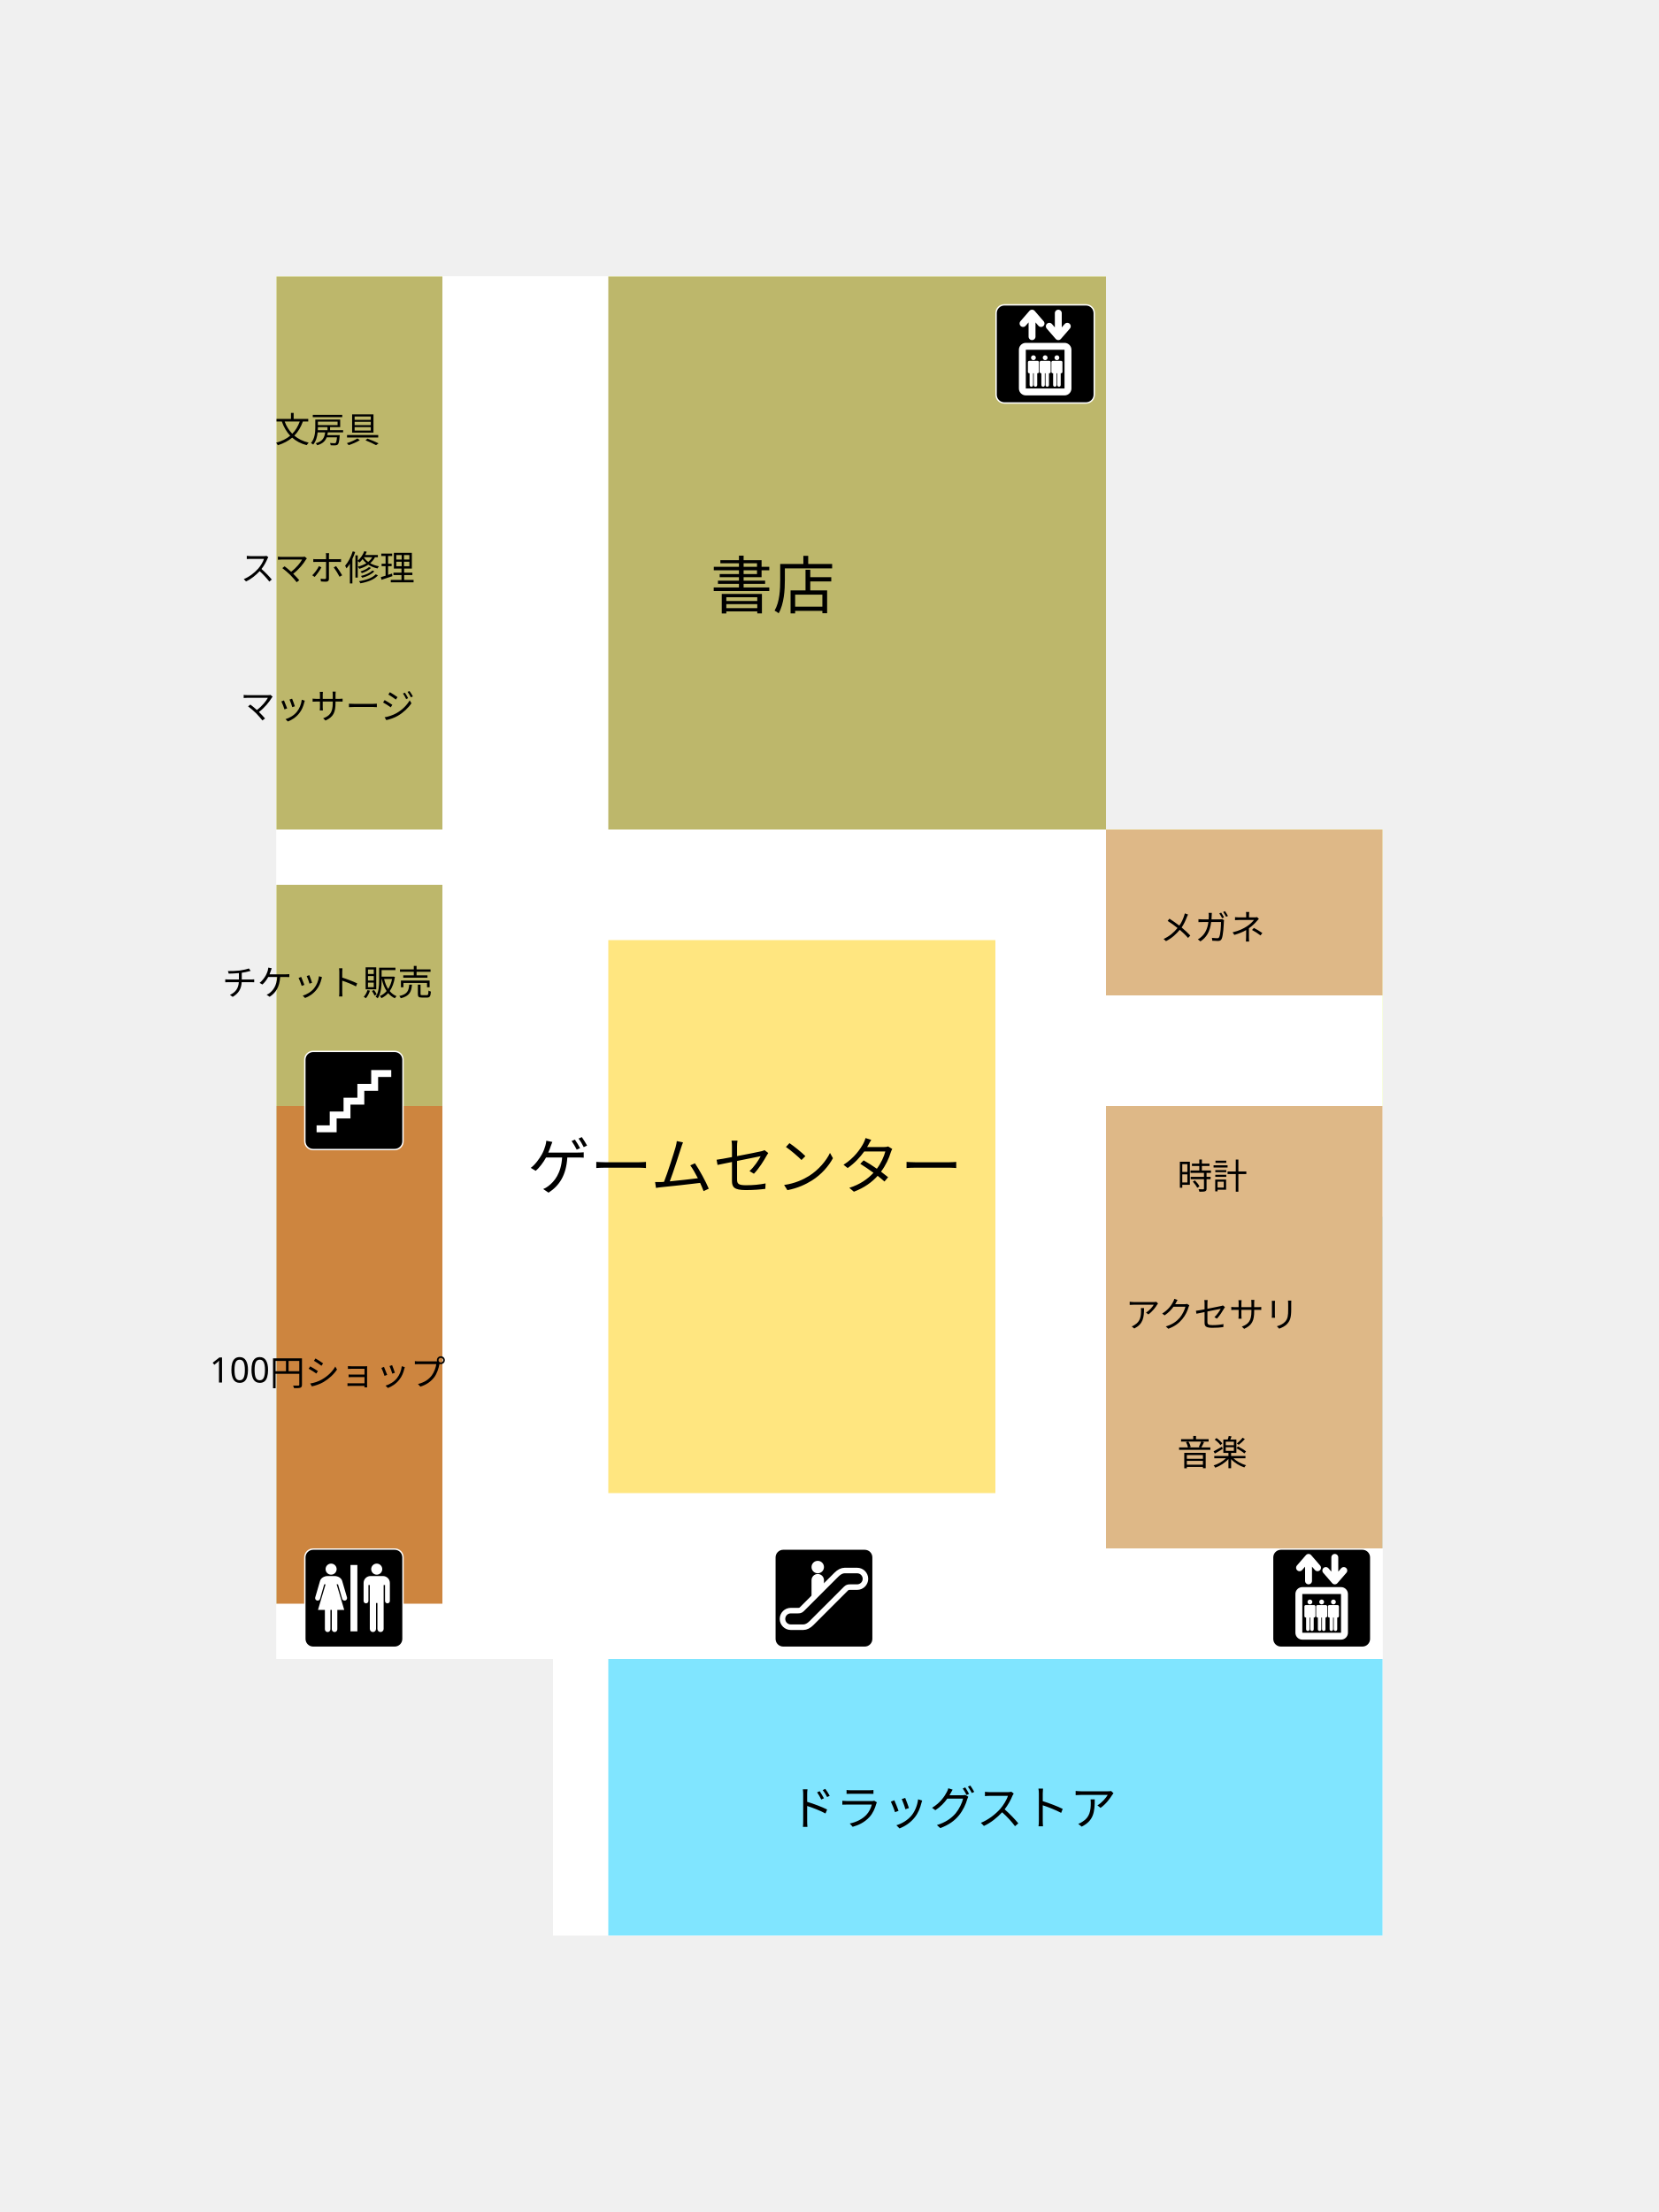
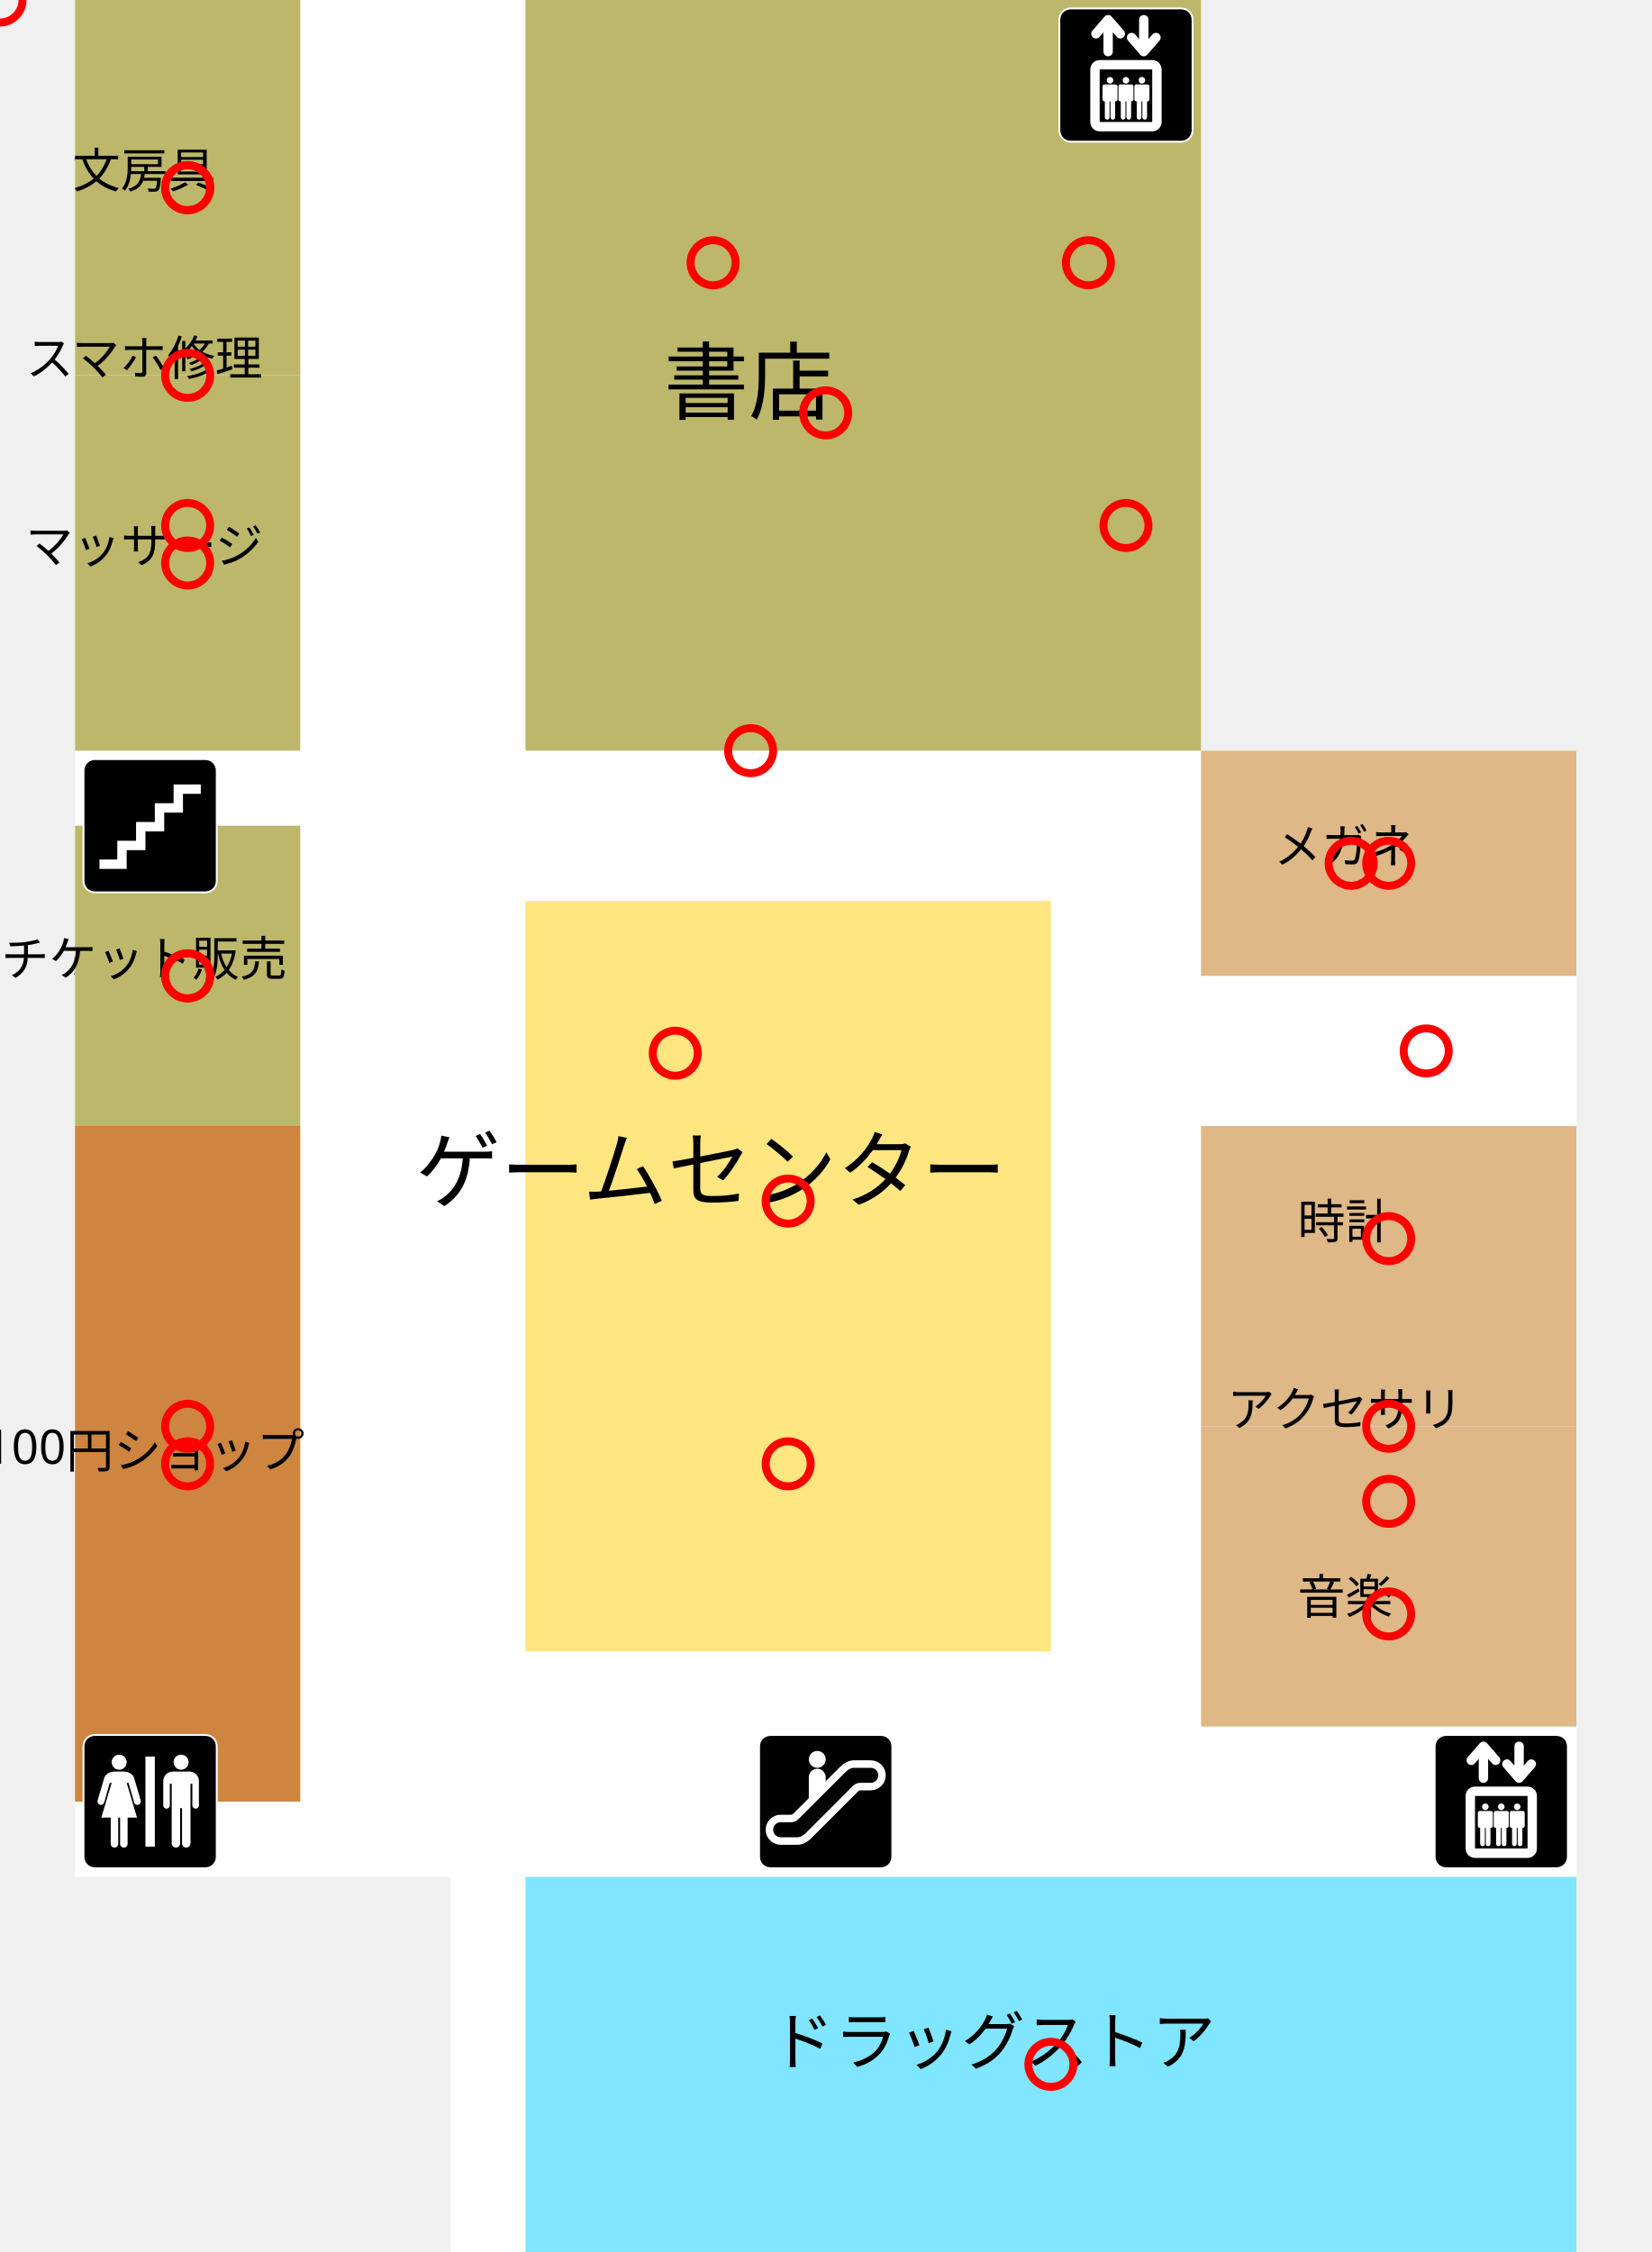
- <svg xmlns="http://www.w3.org/2000/svg" xmlns:xlink="http://www.w3.org/1999/xlink" width="300mm" height="400mm" viewBox="0 0 300 400" version="1.1" id="svg1">
+ <svg xmlns="http://www.w3.org/2000/svg" xmlns:xlink="http://www.w3.org/1999/xlink" width="220mm" height="300mm" viewBox="0 0 220 300" version="1.1" id="svg1">
  <defs id="defs1">
    <symbol id="AigaSymbols.svg:Escalator_Inv">
      <rect x="0.5" y="0.5" width="71" height="71" ry="6" style="stroke:#ffffff" id="rect47" />
      <path d="m 55,28 c -1,0 -2,0 -3,1 L 27,54 c -2,2 -4,3 -6,3 h -9 a 6,6 0 1 1 0,-12 h 5 c 1,0 2,0 3,-1 L 45,19 c 2,-2 4,-3 6,-3 h 9 a 6,6 0 1 1 0,12 z" style="fill:none;stroke:#ffffff;stroke-width:4" id="path48" />
      <path d="m 27,35 9,-9 v -3 a 4.5,4.5 0 0 0 -9,0 z" style="fill:#ffffff;stroke:none" id="path49" />
      <circle cx="31.5" cy="13.5" r="4.5" style="fill:#ffffff;stroke:none" id="circle49" />
    </symbol>
    <symbol id="AigaSymbols.svg:Stairs_Inv">
      <rect x="0.5" y="0.5" width="71" height="71" ry="6" style="stroke:#ffffff" id="rect62" />
      <path d="m 9,56.5 h 12 v -10 h 10 v -10 h 10 v -10 h 10 v -10 h 12" style="fill:none;stroke:#ffffff;stroke-width:5" id="path63" />
    </symbol>
    <symbol id="AigaSymbols.svg:Elevator_Inv">
      <rect x="0.5" y="0.5" width="71" height="71" ry="6" style="stroke:#ffffff" id="rect75" />
      <g style="fill:none;stroke:#ffffff;stroke-width:5;stroke-linecap:round;stroke-linejoin:round" id="g76">
        <path d="M 26.5,23.5 V 6.5 M 20,14 26.5,6.5 33,14" id="path75" />
        <path d="m 45.5,6.5 v 17 M 39,16 45.5,23.5 52,16" id="path76" />
      </g>
      <rect x="17" y="28" width="38" height="38" ry="5" style="fill:#ffffff;stroke:none" id="rect76" />
      <rect x="22" y="33" width="28" height="28" style="stroke:none" id="rect77" />
      <g id="person2" style="fill:#ffffff;stroke:none">
        <circle cx="27.5" cy="38.75" r="1.75" id="circle77" />
        <path d="m 24.5,41 a 1,1 0 0 0 -1,1 v 7 a 1,1 0 0 0 1,1 h 0.25 v 8.5 a 1.25,1.25 0 1 0 2.5,0 V 50 h 0.5 v 8.5 a 1.25,1.25 0 1 0 2.5,0 V 50 h 0.25 a 1,1 0 0 0 1,-1 v -7 a 1,1 0 0 0 -1,-1 z" id="path77" />
      </g>
      <use x="8.5" xlink:href="#person2" id="use77" />
      <use x="17" xlink:href="#person2" id="use78" />
    </symbol>
    <symbol id="AigaSymbols.svg:Toilets_Inv">
      <rect x="0.5" y="0.5" width="71" height="71" ry="6" style="stroke:#ffffff" id="rect83" />
      <g style="fill:#ffffff;stroke:none" id="g85">
        <rect x="33.5" y="12" width="5" height="48" id="rect84" />
        <circle cx="19.5" cy="15" r="4" id="circle84" />
        <path d="m 19,44.5 v 14 a 2,2 0 0 1 -4,0 v -14 H 10 L 15.5,26 h -1 l -3,10.5 A 1.821,1.821 0 0 1 8,35.5 l 3.5,-12 A 5.7,4.6 0 0 1 17,20 h 5 a 5.7,4.6 0 0 1 5.5,3.5 l 3.5,12 a 1.821,1.821 0 0 1 -3.5,1 L 24.5,26 h -1 L 29,44.5 h -5 v 14 a 2,2 0 0 1 -4,0 v -14 z" id="path84" />
        <circle cx="52.5" cy="15" r="4" id="circle85" />
        <path d="m 43,25 v 13 a 1.75,1.75 0 0 0 3.5,0 V 26.5 h 1 v 31.75 a 2.25,2.25 0 0 0 4.5,0 V 39.5 h 1 v 18.75 a 2.25,2.25 0 0 0 4.5,0 V 26.5 h 1 V 38 A 1.75,1.75 0 0 0 62,38 V 25 a 5,5 0 0 0 -5,-5 h -9 a 5,5 0 0 0 -5,5 z" id="path85" />
      </g>
    </symbol>
    <symbol id="AigaSymbols.svg:Information_Inv">
      <rect x="0.5" y="0.5" width="71" height="71" ry="6" style="stroke:#ffffff" id="rect127" />
      <circle cx="36" cy="36" r="24" style="fill:none;stroke:#ffffff;stroke-width:6" id="circle127" />
      <path d="m 27,32 c 0,-5 1,-11 9,-11 4,0 8,3 8,7 0,4 -2,6 -4,7 -2,1 -4,2 -4,5 0,3 0,6 0,6" style="fill:none;stroke:#ffffff;stroke-width:6" id="path127" />
      <rect x="33" y="48" width="6" height="6" style="fill:#ffffff;stroke:none" id="rect128" />
    </symbol>
  </defs>
  <g id="layer1" style="display:inline">
    <g id="g6">
-       <path style="fill:none;stroke-width:0.1" d="m 40,50 h 160 v 100 h 50 l 10,200 H 100 V 300 H 50 Z" id="path11" />
-       <path style="display:inline;fill:#ffffff;stroke-width:0.1" d="m 50,50 h 150 v 100 h 50 V 350 H 100 V 300 H 50 Z" id="path1" />
+       <path style="fill:none;stroke-width:0.1" d="m 0,0 h 160 v 100 h 50 l 10,200 H 60 V 250 H 10 Z" id="path11" />
+       <path style="display:inline;fill:#ffffff;stroke-width:0.1" d="m 10,0 h 150 v 100 h 50 V 300 H 60 V 250 H 10 Z" id="path1" />
    </g>
    <g id="g2">
-       <path style="fill:#e5ff80;stroke-width:0.1" d="M 50,50 H 80 L 80,100 H 50 Z" id="path2" />
-       <path style="fill:#e5ff80;stroke-width:0.1" d="M 50,100 H 80 L 80,150 H 50 Z" id="path3" />
-       <path style="fill:#e5ff80;stroke-width:0.1" d="m 50,160 h 30 v 40 H 50 Z" id="path4" />
-       <path style="fill:#e5ff80;stroke-width:0.1" d="m 110,50 h 90 v 100 h 50 v 50 H 110 Z" id="path5" />
-       <path style="fill:#87de87;stroke-width:0.1" d="M 50,200 H 80 L 80,290 H 50 Z" id="path6" />
-       <path style="fill:#80e5ff;stroke-width:0.1" d="m 110,300 v 50 h 140 v -50 z" id="path7" />
-       <path style="fill:#80e5ff;stroke-width:0.1" d="m 200,250 h 50 v 30 h -50 z" id="path8" />
-       <path style="fill:#80e5ff;stroke-width:0.1" d="m 180,220 v 50 h -70 v -50 z" id="path9" />
-       <path style="fill:#80e5ff;stroke-width:0.1" d="m 200,220 h 50 v 30 h -50 z" id="path10" />
+       <path style="fill:#e5ff80;stroke-width:0.1" d="M 10,0 H 40 V 50 H 10 Z" id="path2" />
+       <path style="fill:#e5ff80;stroke-width:0.1" d="m 10,50 h 30 v 50 H 10 Z" id="path3" />
+       <path style="fill:#e5ff80;stroke-width:0.1" d="m 10,110 h 30 v 40 H 10 Z" id="path4" />
+       <path style="fill:#e5ff80;stroke-width:0.1" d="m 70,0 h 90 v 100 h 50 v 50 H 70 Z" id="path5" />
+       <path style="fill:#87de87;stroke-width:0.1" d="m 10,150 h 30 v 90 H 10 Z" id="path6" />
+       <path style="fill:#80e5ff;stroke-width:0.1" d="m 70,250 v 50 h 140 v -50 z" id="path7" />
+       <path style="fill:#80e5ff;stroke-width:0.1" d="m 160,200 h 50 v 30 h -50 z" id="path8" />
+       <path style="fill:#80e5ff;stroke-width:0.1" d="m 140,170 v 50 H 70 v -50 z" id="path9" />
+       <path style="fill:#80e5ff;stroke-width:0.1" d="m 160,170 h 50 v 30 h -50 z" id="path10" />
    </g>
    <g id="g1" style="display:inline">
-       <use xlink:href="#AigaSymbols.svg:Escalator_Inv" style="fill:#000000;stroke:#000000" id="use1" transform="matrix(0.25,0,0,0.25,140,280)" />
-       <use xlink:href="#AigaSymbols.svg:Stairs_Inv" style="fill:#000000;stroke:#000000" id="use1-6" transform="matrix(0.25,0,0,0.25,55,190)" />
-       <use xlink:href="#AigaSymbols.svg:Toilets_Inv" style="fill:#000000;stroke:#000000" id="use1-5" transform="matrix(0.25,0,0,0.25,55,280)" />
-       <use xlink:href="#AigaSymbols.svg:Elevator_Inv" style="fill:#000000;stroke:#000000" id="use2" transform="matrix(0.25,0,0,0.25,180,55)" />
-       <use xlink:href="#AigaSymbols.svg:Information_Inv" style="fill:#000000;stroke:#000000" id="use1-29" transform="matrix(0.25,0,0,0.25,180,190)" />
-       <use xlink:href="#AigaSymbols.svg:Elevator_Inv" style="display:inline;fill:#000000;stroke:#000000" id="use27" transform="matrix(0.25,0,0,0.25,230,280)" />
-     </g>
-     <g id="g4" transform="translate(1.1444092e-6,5.132242)">
-       <text xml:space="preserve" style="font-size:11.289px;line-height:1.5;font-family:'Ubuntu Sans';-inkscape-font-specification:'Ubuntu Sans';text-align:center;writing-mode:lr-tb;direction:ltr;text-anchor:middle;fill:#000000;stroke:none;stroke-width:10" x="142.23" y="143.605" id="text1">
-         <tspan style="font-size:11.289px;text-align:center;text-anchor:middle;fill:#000000;stroke:none;stroke-width:10" x="142.23" y="143.605" id="tspan2">フードコート</tspan>
-       </text>
-       <text xml:space="preserve" style="font-size:8.467px;line-height:1.5;font-family:'Ubuntu Sans';-inkscape-font-specification:'Ubuntu Sans';text-align:center;writing-mode:lr-tb;direction:ltr;text-anchor:middle;display:inline;fill:#000000;stroke:none;stroke-width:1.058;stroke-linecap:round;stroke-linejoin:round" x="180" y="324.868" id="text14">
-         <tspan id="tspan14" style="font-size:8.467px;stroke-width:1.058" x="180" y="324.868">ドラッグストア</tspan>
-       </text>
-       <text xml:space="preserve" style="font-size:8.467px;line-height:1.5;font-family:'Ubuntu Sans';-inkscape-font-specification:'Ubuntu Sans';text-align:center;writing-mode:lr-tb;direction:ltr;text-anchor:middle;fill:#000000;stroke:none;stroke-width:1.058;stroke-linecap:round;stroke-linejoin:round" x="144.547" y="241.699" id="text15">
-         <tspan id="tspan15" style="stroke-width:1.058" x="144.547" y="241.699">食料品</tspan>
-       </text>
-       <text xml:space="preserve" style="font-size:8.467px;line-height:1.5;font-family:'Ubuntu Sans';-inkscape-font-specification:'Ubuntu Sans';text-align:center;writing-mode:lr-tb;direction:ltr;text-anchor:middle;fill:#000000;stroke:none;stroke-width:1.058;stroke-linecap:round;stroke-linejoin:round" x="225" y="244.868" id="text16">
-         <tspan id="tspan16" style="stroke-width:1.058" x="225" y="244.868">スイーツ</tspan>
-         <tspan style="stroke-width:1.058" x="225" y="258.386" id="tspan17">デザート</tspan>
-       </text>
-       <text xml:space="preserve" style="font-size:6.35px;line-height:1.5;font-family:'Ubuntu Sans';-inkscape-font-specification:'Ubuntu Sans';text-align:center;writing-mode:lr-tb;direction:ltr;text-anchor:middle;fill:#000000;stroke:none;stroke-width:1.058;stroke-linecap:round;stroke-linejoin:round" x="65.002" y="239.865" id="text18">
-         <tspan id="tspan18" style="font-size:6.35px;stroke-width:1.058" x="65.002" y="239.865">カフェ</tspan>
-       </text>
-       <text xml:space="preserve" style="font-size:6.35px;line-height:1.5;font-family:'Ubuntu Sans';-inkscape-font-specification:'Ubuntu Sans';text-align:center;writing-mode:lr-tb;direction:ltr;text-anchor:middle;fill:#000000;stroke:none;stroke-width:1.058;stroke-linecap:round;stroke-linejoin:round" x="65.271" y="71.143" id="text19">
-         <tspan id="tspan19" style="stroke-width:1.058;font-size:6.35px" x="65.271" y="71.143">婦人服</tspan>
-       </text>
-       <text xml:space="preserve" style="font-size:6.35px;line-height:1.5;font-family:'Ubuntu Sans';-inkscape-font-specification:'Ubuntu Sans';text-align:center;writing-mode:lr-tb;direction:ltr;text-anchor:middle;fill:#000000;stroke:none;stroke-width:1.058;stroke-linecap:round;stroke-linejoin:round" x="64.521" y="114.868" id="text20">
-         <tspan id="tspan20" style="stroke-width:1.058;font-size:6.35px" x="64.521" y="114.868">靴</tspan>
-       </text>
-       <text xml:space="preserve" style="font-size:6.35px;line-height:1.5;font-family:'Ubuntu Sans';-inkscape-font-specification:'Ubuntu Sans';text-align:center;writing-mode:lr-tb;direction:ltr;text-anchor:middle;fill:#000000;stroke:none;stroke-width:1.058;stroke-linecap:round;stroke-linejoin:round" x="65.271" y="174.868" id="text21">
-         <tspan id="tspan21" style="stroke-width:1.058;font-size:6.35px" x="65.271" y="174.868">紳士服</tspan>
-       </text>
-       <text xml:space="preserve" style="font-size:6.35px;line-height:1.5;font-family:'Ubuntu Sans';-inkscape-font-specification:'Ubuntu Sans';text-align:center;writing-mode:lr-tb;direction:ltr;text-anchor:middle;fill:#000000;stroke:none;stroke-width:1.058;stroke-linecap:round;stroke-linejoin:round" x="135.57" y="81.302" id="text22">
-         <tspan id="tspan22" style="stroke-width:1.058;font-size:6.35px" x="135.57" y="81.302">ラーメン</tspan>
-       </text>
-       <text xml:space="preserve" style="font-size:6.35px;line-height:1.5;font-family:'Ubuntu Sans';-inkscape-font-specification:'Ubuntu Sans';text-align:center;writing-mode:lr-tb;direction:ltr;text-anchor:middle;fill:#000000;stroke:none;stroke-width:1.058;stroke-linecap:round;stroke-linejoin:round" x="183.06" y="80.896" id="text23">
-         <tspan id="tspan23" style="stroke-width:1.058;font-size:6.35px" x="183.06" y="80.896">寿司</tspan>
-       </text>
-       <text xml:space="preserve" style="font-size:6.35px;line-height:1.5;font-family:'Ubuntu Sans';-inkscape-font-specification:'Ubuntu Sans';text-align:center;writing-mode:lr-tb;direction:ltr;text-anchor:middle;fill:#000000;stroke:none;stroke-width:1.058;stroke-linecap:round;stroke-linejoin:round" x="190" y="114.868" id="text24">
-         <tspan id="tspan24" style="stroke-width:1.058;font-size:6.35px" x="190" y="114.868">パスタ</tspan>
-       </text>
-       <text xml:space="preserve" style="font-size:6.35px;line-height:1.5;font-family:'Ubuntu Sans';-inkscape-font-specification:'Ubuntu Sans';text-align:center;writing-mode:lr-tb;direction:ltr;text-anchor:middle;fill:#000000;stroke:none;stroke-width:1.058;stroke-linecap:round;stroke-linejoin:round" x="230" y="184.868" id="text25">
-         <tspan id="tspan25" style="stroke-width:1.058;font-size:6.35px" x="230" y="184.868">クレープ</tspan>
-       </text>
-       <text xml:space="preserve" style="font-size:6.35px;line-height:1.5;font-family:'Ubuntu Sans';-inkscape-font-specification:'Ubuntu Sans';text-align:center;writing-mode:lr-tb;direction:ltr;text-anchor:middle;fill:#000000;stroke:none;stroke-width:1.058;stroke-linecap:round;stroke-linejoin:round" x="130" y="187.681" id="text26">
-         <tspan id="tspan26" style="stroke-width:1.058;font-size:6.35px" x="130" y="187.681">パン</tspan>
-       </text>
-       <text xml:space="preserve" style="font-size:6.35px;line-height:1.5;font-family:'Ubuntu Sans';-inkscape-font-specification:'Ubuntu Sans';text-align:center;writing-mode:lr-tb;direction:ltr;text-anchor:middle;fill:#000000;stroke:none;stroke-width:1.058;stroke-linecap:round;stroke-linejoin:round" x="220" y="158.119" id="text27">
-         <tspan id="tspan27" style="stroke-width:1.058;font-size:6.35px" x="220" y="158.119">ハンバーガー</tspan>
+       <use xlink:href="#AigaSymbols.svg:Escalator_Inv" style="fill:#000000;stroke:#000000" id="use1" transform="matrix(0.25,0,0,0.25,101,231)" />
+       <use xlink:href="#AigaSymbols.svg:Stairs_Inv" style="fill:#000000;stroke:#000000" id="use1-6" transform="matrix(0.25,0,0,0.25,11,101)" />
+       <use xlink:href="#AigaSymbols.svg:Toilets_Inv" style="fill:#000000;stroke:#000000" id="use1-5" transform="matrix(0.25,0,0,0.25,11,231)" />
+       <use xlink:href="#AigaSymbols.svg:Elevator_Inv" style="fill:#000000;stroke:#000000" id="use2" transform="matrix(0.25,0,0,0.25,141,1)" />
+       <use xlink:href="#AigaSymbols.svg:Information_Inv" style="fill:#000000;stroke:#000000" id="use1-29" transform="matrix(0.25,0,0,0.25,141,141)" />
+       <use xlink:href="#AigaSymbols.svg:Elevator_Inv" style="display:inline;fill:#000000;stroke:#000000" id="use27" transform="matrix(0.25,0,0,0.25,191,231)" />
+     </g>
+     <g id="g4">
+       <text xml:space="preserve" style="font-size:11.289px;line-height:1.5;font-family:'Ubuntu Sans';-inkscape-font-specification:'Ubuntu Sans';text-align:center;writing-mode:lr-tb;direction:ltr;text-anchor:middle;fill:#000000;stroke:none;stroke-width:10" x="100" y="100" id="text1">
+         <tspan style="font-size:11.289px;text-align:center;text-anchor:middle;fill:#000000;stroke:none;stroke-width:10" x="100" y="100" id="tspan2">フードコート</tspan>
+       </text>
+       <text xml:space="preserve" style="font-size:8.467px;line-height:1.5;font-family:'Ubuntu Sans';-inkscape-font-specification:'Ubuntu Sans';text-align:center;writing-mode:lr-tb;direction:ltr;text-anchor:middle;display:inline;fill:#000000;stroke:none;stroke-width:1.058;stroke-linecap:round;stroke-linejoin:round" x="140" y="275" id="text14">
+         <tspan id="tspan14" style="font-size:8.467px;stroke-width:1.058" x="140" y="275">ドラッグストア</tspan>
+       </text>
+       <text xml:space="preserve" style="font-size:8.467px;line-height:1.5;font-family:'Ubuntu Sans';-inkscape-font-specification:'Ubuntu Sans';text-align:center;writing-mode:lr-tb;direction:ltr;text-anchor:middle;fill:#000000;stroke:none;stroke-width:1.058;stroke-linecap:round;stroke-linejoin:round" x="105" y="195" id="text15">
+         <tspan id="tspan15" style="stroke-width:1.058" x="105" y="195">食料品</tspan>
+       </text>
+       <text xml:space="preserve" style="font-size:8.467px;line-height:1.5;font-family:'Ubuntu Sans';-inkscape-font-specification:'Ubuntu Sans';text-align:center;writing-mode:lr-tb;direction:ltr;text-anchor:middle;fill:#000000;stroke:none;stroke-width:1.058;stroke-linecap:round;stroke-linejoin:round" x="185" y="200" id="text16">
+         <tspan id="tspan16" style="stroke-width:1.058" x="185" y="200">スイーツ</tspan>
+         <tspan style="stroke-width:1.058" x="185" y="213.518" id="tspan17">デザート</tspan>
+       </text>
+       <text xml:space="preserve" style="font-size:6.35px;line-height:1.5;font-family:'Ubuntu Sans';-inkscape-font-specification:'Ubuntu Sans';text-align:center;writing-mode:lr-tb;direction:ltr;text-anchor:middle;fill:#000000;stroke:none;stroke-width:1.058;stroke-linecap:round;stroke-linejoin:round" x="25" y="190" id="text18">
+         <tspan id="tspan18" style="font-size:6.35px;stroke-width:1.058" x="25" y="190">カフェ</tspan>
+       </text>
+       <text xml:space="preserve" style="font-size:6.35px;line-height:1.5;font-family:'Ubuntu Sans';-inkscape-font-specification:'Ubuntu Sans';text-align:center;writing-mode:lr-tb;direction:ltr;text-anchor:middle;fill:#000000;stroke:none;stroke-width:1.058;stroke-linecap:round;stroke-linejoin:round" x="25" y="25" id="text19">
+         <tspan id="tspan19" style="font-size:6.35px;stroke-width:1.058" x="25" y="25">婦人服</tspan>
+       </text>
+       <text xml:space="preserve" style="font-size:6.35px;line-height:1.5;font-family:'Ubuntu Sans';-inkscape-font-specification:'Ubuntu Sans';text-align:center;writing-mode:lr-tb;direction:ltr;text-anchor:middle;fill:#000000;stroke:none;stroke-width:1.058;stroke-linecap:round;stroke-linejoin:round" x="25" y="70" id="text20">
+         <tspan id="tspan20" style="font-size:6.35px;stroke-width:1.058" x="25" y="70">靴</tspan>
+       </text>
+       <text xml:space="preserve" style="font-size:6.35px;line-height:1.5;font-family:'Ubuntu Sans';-inkscape-font-specification:'Ubuntu Sans';text-align:center;writing-mode:lr-tb;direction:ltr;text-anchor:middle;fill:#000000;stroke:none;stroke-width:1.058;stroke-linecap:round;stroke-linejoin:round" x="25" y="130" id="text21">
+         <tspan id="tspan21" style="font-size:6.35px;stroke-width:1.058" x="25" y="130">紳士服</tspan>
+       </text>
+       <text xml:space="preserve" style="font-size:6.35px;line-height:1.5;font-family:'Ubuntu Sans';-inkscape-font-specification:'Ubuntu Sans';text-align:center;writing-mode:lr-tb;direction:ltr;text-anchor:middle;fill:#000000;stroke:none;stroke-width:1.058;stroke-linecap:round;stroke-linejoin:round" x="95" y="35" id="text22">
+         <tspan id="tspan22" style="font-size:6.35px;stroke-width:1.058" x="95" y="35">ラーメン</tspan>
+       </text>
+       <text xml:space="preserve" style="font-size:6.35px;line-height:1.5;font-family:'Ubuntu Sans';-inkscape-font-specification:'Ubuntu Sans';text-align:center;writing-mode:lr-tb;direction:ltr;text-anchor:middle;fill:#000000;stroke:none;stroke-width:1.058;stroke-linecap:round;stroke-linejoin:round" x="145" y="35" id="text23">
+         <tspan id="tspan23" style="font-size:6.35px;stroke-width:1.058" x="145" y="35">寿司</tspan>
+       </text>
+       <text xml:space="preserve" style="font-size:6.35px;line-height:1.5;font-family:'Ubuntu Sans';-inkscape-font-specification:'Ubuntu Sans';text-align:center;writing-mode:lr-tb;direction:ltr;text-anchor:middle;fill:#000000;stroke:none;stroke-width:1.058;stroke-linecap:round;stroke-linejoin:round" x="150" y="70" id="text24">
+         <tspan id="tspan24" style="font-size:6.35px;stroke-width:1.058" x="150" y="70">パスタ</tspan>
+       </text>
+       <text xml:space="preserve" style="font-size:6.35px;line-height:1.5;font-family:'Ubuntu Sans';-inkscape-font-specification:'Ubuntu Sans';text-align:center;writing-mode:lr-tb;direction:ltr;text-anchor:middle;fill:#000000;stroke:none;stroke-width:1.058;stroke-linecap:round;stroke-linejoin:round" x="190" y="140" id="text25">
+         <tspan id="tspan25" style="font-size:6.35px;stroke-width:1.058" x="190" y="140">クレープ</tspan>
+       </text>
+       <text xml:space="preserve" style="font-size:6.35px;line-height:1.5;font-family:'Ubuntu Sans';-inkscape-font-specification:'Ubuntu Sans';text-align:center;writing-mode:lr-tb;direction:ltr;text-anchor:middle;fill:#000000;stroke:none;stroke-width:1.058;stroke-linecap:round;stroke-linejoin:round" x="90" y="140" id="text26">
+         <tspan id="tspan26" style="font-size:6.35px;stroke-width:1.058" x="90" y="140">パン</tspan>
+       </text>
+       <text xml:space="preserve" style="font-size:6.35px;line-height:1.5;font-family:'Ubuntu Sans';-inkscape-font-specification:'Ubuntu Sans';text-align:center;writing-mode:lr-tb;direction:ltr;text-anchor:middle;fill:#000000;stroke:none;stroke-width:1.058;stroke-linecap:round;stroke-linejoin:round" x="180" y="115" id="text27">
+         <tspan id="tspan27" style="font-size:6.35px;stroke-width:1.058" x="180" y="115">ハンバーガー</tspan>
      </text>
    </g>
  </g>
-   <g id="layer2" style="display:inline">
+   <g id="layer2" style="display:inline;opacity:1">
    <g id="g7" style="display:inline">
-       <path style="display:inline;fill:none;stroke-width:0.1" d="m 40,50 h 160 v 100 h 50 l 10,200 H 100 V 300 H 50 Z" id="path12" />
-       <path style="display:inline;fill:#ffffff;stroke-width:0.1" d="m 50,50 h 150 v 100 h 50 V 300 H 50 Z" id="path1-5" />
+       <path style="display:inline;fill:none;stroke-width:0.1" d="m 0,0 h 160 v 100 h 50 l 10,200 H 60 V 250 H 10 Z" id="path12" />
+       <path style="display:inline;fill:#ffffff;stroke-width:0.1" d="m 10,0 h 150 v 100 h 50 V 250 H 10 Z" id="path1-5" />
    </g>
    <g id="g2-6">
-       <path style="fill:#bdb76b;stroke-width:0.1" d="M 50,50 H 80 L 80,100 H 50 Z" id="path2-2" />
-       <path style="fill:#bdb76b;stroke-width:0.1" d="m 50,100 h 30 v 50 H 50 Z" id="path3-9" />
-       <path style="fill:#bdb76b;stroke-width:0.1" d="m 50,160 h 30 v 40 H 50 Z" id="path4-1" />
-       <path style="fill:#bdb76b;stroke-width:0.1" d="m 110,50 h 90 v 100 h -90 z" id="path5-2" />
-       <path style="fill:#cd853f;stroke-width:0.1" d="M 50,200 H 80 L 80,290 H 50 Z" id="path6-7" />
-       <path style="fill:#deb887;stroke-width:0.1" d="m 200,240 h 50 v 40 h -50 z" id="path8-0" />
-       <path style="fill:#ffe680;stroke-width:0.1" d="M 180,170 V 270 H 110 V 170 Z" id="path9-9" />
-       <path style="fill:#deb887;stroke-width:0.1" d="m 200,200 h 50 v 40 h -50 z" id="path10-3" />
-       <path style="fill:#deb887;stroke-width:0.1" d="m 200,150 h 50 v 30 h -50 z" id="path7-6" />
+       <path style="fill:#bdb76b;stroke-width:0.1" d="M 10,0 H 40 V 50 H 10 Z" id="path2-2" />
+       <path style="fill:#bdb76b;stroke-width:0.1" d="m 10,50 h 30 v 50 H 10 Z" id="path3-9" />
+       <path style="fill:#bdb76b;stroke-width:0.1" d="m 10,110 h 30 v 40 H 10 Z" id="path4-1" />
+       <path style="fill:#bdb76b;stroke-width:0.1" d="m 70,0 h 90 V 100 H 70 Z" id="path5-2" />
+       <path style="fill:#cd853f;stroke-width:0.1" d="m 10,150 h 30 v 90 H 10 Z" id="path6-7" />
+       <path style="fill:#deb887;stroke-width:0.1" d="m 160,190 h 50 v 40 h -50 z" id="path8-0" />
+       <path style="fill:#ffe680;stroke-width:0.1" d="M 140,120 V 220 H 70 V 120 Z" id="path9-9" />
+       <path style="fill:#deb887;stroke-width:0.1" d="m 160,150 h 50 v 40 h -50 z" id="path10-3" />
+       <path style="fill:#deb887;stroke-width:0.1" d="m 160,100 h 50 v 30 h -50 z" id="path7-6" />
    </g>
    <g id="g3" style="display:inline">
-       <use xlink:href="#AigaSymbols.svg:Escalator_Inv" style="fill:#000000;stroke:#000000" id="use1-0" transform="matrix(0.25,0,0,0.25,140,280)" />
-       <use xlink:href="#AigaSymbols.svg:Stairs_Inv" style="fill:#000000;stroke:#000000" id="use1-6-6" transform="matrix(0.25,0,0,0.25,55,190)" />
-       <use xlink:href="#AigaSymbols.svg:Toilets_Inv" style="fill:#000000;stroke:#000000" id="use1-5-6" transform="matrix(0.25,0,0,0.25,55,280)" />
-       <use xlink:href="#AigaSymbols.svg:Elevator_Inv" style="fill:#000000;stroke:#000000" id="use1-2" transform="matrix(0.25,0,0,0.25,230,280)" />
-       <use xlink:href="#AigaSymbols.svg:Elevator_Inv" style="fill:#000000;stroke:#000000" id="use5" transform="matrix(0.25,0,0,0.25,180,55)" />
+       <use xlink:href="#AigaSymbols.svg:Escalator_Inv" style="fill:#000000;stroke:#000000" id="use1-0" transform="matrix(0.25,0,0,0.25,101,231)" />
+       <use xlink:href="#AigaSymbols.svg:Stairs_Inv" style="fill:#000000;stroke:#000000" id="use1-6-6" transform="matrix(0.25,0,0,0.25,11,101)" />
+       <use xlink:href="#AigaSymbols.svg:Toilets_Inv" style="fill:#000000;stroke:#000000" id="use1-5-6" transform="matrix(0.25,0,0,0.25,11,231)" />
+       <use xlink:href="#AigaSymbols.svg:Elevator_Inv" style="fill:#000000;stroke:#000000" id="use1-2" transform="matrix(0.25,0,0,0.25,191,231)" />
+       <use xlink:href="#AigaSymbols.svg:Elevator_Inv" style="fill:#000000;stroke:#000000" id="use5" transform="matrix(0.25,0,0,0.25,141,1)" />
    </g>
    <g id="g5" style="display:inline">
-       <text xml:space="preserve" style="font-size:6.35px;line-height:1.5;font-family:'Ubuntu Sans';-inkscape-font-specification:'Ubuntu Sans';text-align:center;writing-mode:lr-tb;direction:ltr;text-anchor:middle;display:inline;fill:#bdb76b;stroke:#ff0000;stroke-width:1.058;stroke-linecap:round;stroke-linejoin:round" x="65" y="250" id="text3">
-         <tspan id="tspan3" style="font-size:6.35px;fill:#000000;stroke:none;stroke-width:1.058" x="65" y="250">100円ショップ</tspan>
-       </text>
-       <text xml:space="preserve" style="font-size:6.35px;line-height:1.5;font-family:'Ubuntu Sans';-inkscape-font-specification:'Ubuntu Sans';text-align:center;writing-mode:lr-tb;direction:ltr;text-anchor:middle;display:inline;fill:#000000;stroke:none;stroke-width:1.058;stroke-linecap:round;stroke-linejoin:round" x="63.521" y="80" id="text6">
-         <tspan id="tspan6" style="stroke-width:1.058" x="65" y="80">文房具</tspan>
-       </text>
-       <text xml:space="preserve" style="font-size:6.35px;line-height:1.5;font-family:'Ubuntu Sans';-inkscape-font-specification:'Ubuntu Sans';text-align:center;writing-mode:lr-tb;direction:ltr;text-anchor:middle;display:inline;fill:#000000;stroke:none;stroke-width:1.058;stroke-linecap:round;stroke-linejoin:round" x="65" y="130" id="text7">
-         <tspan id="tspan7" style="stroke-width:1.058" x="65" y="130">マッサージ</tspan>
-       </text>
-       <text xml:space="preserve" style="font-size:6.35px;line-height:1.5;font-family:'Ubuntu Sans';-inkscape-font-specification:'Ubuntu Sans';text-align:center;writing-mode:lr-tb;direction:ltr;text-anchor:middle;display:inline;fill:#000000;stroke:none;stroke-width:1.058;stroke-linecap:round;stroke-linejoin:round" x="65" y="180" id="text8">
-         <tspan id="tspan8" style="stroke-width:1.058" x="65" y="180">チケット販売</tspan>
-       </text>
-       <text xml:space="preserve" style="font-size:11.289px;line-height:1.5;font-family:'Ubuntu Sans';-inkscape-font-specification:'Ubuntu Sans';text-align:center;writing-mode:lr-tb;direction:ltr;text-anchor:middle;display:inline;fill:#000000;stroke:none;stroke-width:10" x="150" y="110" id="text4">
-         <tspan id="tspan4" style="stroke-width:10" x="150" y="110">書店</tspan>
-       </text>
-       <text xml:space="preserve" style="font-size:11.289px;line-height:1.5;font-family:'Ubuntu Sans';-inkscape-font-specification:'Ubuntu Sans';text-align:center;writing-mode:lr-tb;direction:ltr;text-anchor:middle;display:inline;fill:#ffaaaa;stroke:none;stroke-width:10" x="145" y="215" id="text5">
-         <tspan id="tspan5" style="fill:#000000;stroke-width:10" x="145" y="215">ゲームセンター</tspan>
-       </text>
-       <text xml:space="preserve" style="font-size:6.35px;line-height:1.5;font-family:'Ubuntu Sans';-inkscape-font-specification:'Ubuntu Sans';text-align:center;writing-mode:lr-tb;direction:ltr;text-anchor:middle;display:inline;fill:#000000;stroke:none;stroke-width:1.058;stroke-linecap:round;stroke-linejoin:round" x="65" y="105" id="text9">
-         <tspan id="tspan9" style="stroke-width:1.058" x="65" y="105">スマホ修理</tspan>
-       </text>
-       <text xml:space="preserve" style="font-size:6.35px;line-height:1.5;font-family:'Ubuntu Sans';-inkscape-font-specification:'Ubuntu Sans';text-align:center;writing-mode:lr-tb;direction:ltr;text-anchor:middle;display:inline;fill:#000000;stroke:none;stroke-width:1.058;stroke-linecap:round;stroke-linejoin:round" x="225" y="170" id="text10">
-         <tspan id="tspan10" style="stroke-width:1.058" x="225" y="170">メガネ</tspan>
-       </text>
-       <text xml:space="preserve" style="font-size:6.35px;line-height:1.5;font-family:'Ubuntu Sans';-inkscape-font-specification:'Ubuntu Sans';text-align:center;writing-mode:lr-tb;direction:ltr;text-anchor:middle;display:inline;fill:#000000;stroke:none;stroke-width:1.058;stroke-linecap:round;stroke-linejoin:round" x="225" y="215" id="text11">
-         <tspan id="tspan11" style="stroke-width:1.058" x="225" y="215">時計</tspan>
-       </text>
-       <text xml:space="preserve" style="font-size:6.35px;line-height:1.5;font-family:'Ubuntu Sans';-inkscape-font-specification:'Ubuntu Sans';text-align:center;writing-mode:lr-tb;direction:ltr;text-anchor:middle;display:inline;fill:#000000;stroke:none;stroke-width:1.058;stroke-linecap:round;stroke-linejoin:round" x="225" y="240" id="text12">
-         <tspan id="tspan12" style="stroke-width:1.058" x="225" y="240">アクセサリ</tspan>
-       </text>
-       <text xml:space="preserve" style="font-size:6.35px;line-height:1.5;font-family:'Ubuntu Sans';-inkscape-font-specification:'Ubuntu Sans';text-align:center;writing-mode:lr-tb;direction:ltr;text-anchor:middle;display:inline;fill:#000000;stroke:none;stroke-width:1.058;stroke-linecap:round;stroke-linejoin:round" x="225" y="265" id="text13">
-         <tspan id="tspan13" style="stroke-width:1.058" x="225" y="265">音楽</tspan>
-       </text>
+       <text xml:space="preserve" style="font-size:6.35px;line-height:1.5;font-family:'Ubuntu Sans';-inkscape-font-specification:'Ubuntu Sans';text-align:center;writing-mode:lr-tb;direction:ltr;text-anchor:middle;display:inline;fill:#bdb76b;stroke:#ff0000;stroke-width:1.058;stroke-linecap:round;stroke-linejoin:round" x="25" y="195" id="text3">
+         <tspan id="tspan3" style="font-size:6.35px;fill:#000000;stroke:none;stroke-width:1.058" x="25" y="195">100円ショップ</tspan>
+       </text>
+       <text xml:space="preserve" style="font-size:6.35px;line-height:1.5;font-family:'Ubuntu Sans';-inkscape-font-specification:'Ubuntu Sans';text-align:center;writing-mode:lr-tb;direction:ltr;text-anchor:middle;display:inline;fill:#000000;stroke:none;stroke-width:1.058;stroke-linecap:round;stroke-linejoin:round" x="25" y="25" id="text6">
+         <tspan id="tspan6" style="stroke-width:1.058" x="25" y="25">文房具</tspan>
+       </text>
+       <text xml:space="preserve" style="font-size:6.35px;line-height:1.5;font-family:'Ubuntu Sans';-inkscape-font-specification:'Ubuntu Sans';text-align:center;writing-mode:lr-tb;direction:ltr;text-anchor:middle;display:inline;fill:#000000;stroke:none;stroke-width:1.058;stroke-linecap:round;stroke-linejoin:round" x="25" y="75" id="text7">
+         <tspan id="tspan7" style="stroke-width:1.058" x="25" y="75">マッサージ</tspan>
+       </text>
+       <text xml:space="preserve" style="font-size:6.35px;line-height:1.5;font-family:'Ubuntu Sans';-inkscape-font-specification:'Ubuntu Sans';text-align:center;writing-mode:lr-tb;direction:ltr;text-anchor:middle;display:inline;fill:#000000;stroke:none;stroke-width:1.058;stroke-linecap:round;stroke-linejoin:round" x="25" y="130" id="text8">
+         <tspan id="tspan8" style="stroke-width:1.058" x="25" y="130">チケット販売</tspan>
+       </text>
+       <text xml:space="preserve" style="font-size:11.289px;line-height:1.5;font-family:'Ubuntu Sans';-inkscape-font-specification:'Ubuntu Sans';text-align:center;writing-mode:lr-tb;direction:ltr;text-anchor:middle;display:inline;fill:#000000;stroke:none;stroke-width:10" x="110" y="55" id="text4">
+         <tspan id="tspan4" style="stroke-width:10" x="110" y="55">書店</tspan>
+       </text>
+       <text xml:space="preserve" style="font-size:11.289px;line-height:1.5;font-family:'Ubuntu Sans';-inkscape-font-specification:'Ubuntu Sans';text-align:center;writing-mode:lr-tb;direction:ltr;text-anchor:middle;display:inline;fill:#ffaaaa;stroke:none;stroke-width:10" x="105" y="160" id="text5">
+         <tspan id="tspan5" style="fill:#000000;stroke-width:10" x="105" y="160">ゲームセンター</tspan>
+       </text>
+       <text xml:space="preserve" style="font-size:6.35px;line-height:1.5;font-family:'Ubuntu Sans';-inkscape-font-specification:'Ubuntu Sans';text-align:center;writing-mode:lr-tb;direction:ltr;text-anchor:middle;display:inline;fill:#000000;stroke:none;stroke-width:1.058;stroke-linecap:round;stroke-linejoin:round" x="25" y="50" id="text9">
+         <tspan id="tspan9" style="stroke-width:1.058" x="25" y="50">スマホ修理</tspan>
+       </text>
+       <text xml:space="preserve" style="font-size:6.35px;line-height:1.5;font-family:'Ubuntu Sans';-inkscape-font-specification:'Ubuntu Sans';text-align:center;writing-mode:lr-tb;direction:ltr;text-anchor:middle;display:inline;fill:#000000;stroke:none;stroke-width:1.058;stroke-linecap:round;stroke-linejoin:round" x="185" y="115" id="text10">
+         <tspan id="tspan10" style="stroke-width:1.058" x="185" y="115">メガネ</tspan>
+       </text>
+       <text xml:space="preserve" style="font-size:6.35px;line-height:1.5;font-family:'Ubuntu Sans';-inkscape-font-specification:'Ubuntu Sans';text-align:center;writing-mode:lr-tb;direction:ltr;text-anchor:middle;display:inline;fill:#000000;stroke:none;stroke-width:1.058;stroke-linecap:round;stroke-linejoin:round" x="185" y="165" id="text11">
+         <tspan id="tspan11" style="stroke-width:1.058" x="185" y="165">時計</tspan>
+       </text>
+       <text xml:space="preserve" style="font-size:6.35px;line-height:1.5;font-family:'Ubuntu Sans';-inkscape-font-specification:'Ubuntu Sans';text-align:center;writing-mode:lr-tb;direction:ltr;text-anchor:middle;display:inline;fill:#000000;stroke:none;stroke-width:1.058;stroke-linecap:round;stroke-linejoin:round" x="185" y="190" id="text12">
+         <tspan id="tspan12" style="stroke-width:1.058" x="185" y="190">アクセサリ</tspan>
+       </text>
+       <text xml:space="preserve" style="font-size:6.35px;line-height:1.5;font-family:'Ubuntu Sans';-inkscape-font-specification:'Ubuntu Sans';text-align:center;writing-mode:lr-tb;direction:ltr;text-anchor:middle;display:inline;fill:#000000;stroke:none;stroke-width:1.058;stroke-linecap:round;stroke-linejoin:round" x="185" y="215" id="text13">
+         <tspan id="tspan13" style="stroke-width:1.058" x="185" y="215">音楽</tspan>
+       </text>
+     </g>
+   </g>
+   <g id="layer3" style="display:inline">
+     <circle style="display:inline;fill:none;stroke:#ff0000;stroke-width:1.058;stroke-linecap:round;stroke-linejoin:round;stroke-dasharray:none" id="path13" cx="0" cy="0" r="3" />
+     <g id="g13" style="display:inline">
+       <g id="g8">
+         <use x="95" y="35" xlink:href="#path13" id="use13-8" style="display:inline" />
+         <use x="145" y="35" xlink:href="#path13" id="use13-0" style="display:inline" />
+         <use x="150" y="70" xlink:href="#path13" id="use13-7" style="display:inline" />
+         <use x="180" y="115" xlink:href="#path13" id="use8" style="display:inline" />
+         <use x="190" y="140" xlink:href="#path13" id="use13" />
+         <use x="100" y="100" xlink:href="#path13" id="use13-2" />
+         <use x="89.959" y="140.302" xlink:href="#path13" id="use13-22" style="display:inline" />
+       </g>
+       <g id="g9">
+         <use x="185" y="200" xlink:href="#path13" id="use13-6" />
+         <use x="105" y="195" xlink:href="#path13" id="use13-1" />
+         <use x="140" y="275" xlink:href="#path13" id="use13-4" />
+       </g>
+       <g id="g10">
+         <use x="25" y="190" xlink:href="#path13" id="use13-10" />
+         <use x="25" y="130" xlink:href="#path13" id="use13-61" />
+         <use x="25" y="70" xlink:href="#path13" id="use13-65" />
+         <use x="25" y="25" xlink:href="#path13" id="use13-45" />
+       </g>
+     </g>
+     <g id="g14" style="display:inline">
+       <g id="g11">
+         <use x="110" y="55" xlink:href="#path13" id="use13-44" />
+       </g>
+       <g id="g12">
+         <use x="185" y="115" xlink:href="#path13" id="use13-68" />
+         <use x="185" y="165" xlink:href="#path13" id="use13-49" />
+         <use x="185" y="190" xlink:href="#path13" id="use13-9" />
+         <use x="185" y="215" xlink:href="#path13" id="use13-95" />
+       </g>
+       <g id="g15">
+         <use x="105" y="160" xlink:href="#path13" id="use13-17" />
+       </g>
+       <g id="g16">
+         <use x="25" y="195" xlink:href="#path13" id="use13-610" />
+         <use x="25" y="130" xlink:href="#path13" id="use13-490" />
+         <use x="25" y="75" xlink:href="#path13" id="use13-11" />
+         <use x="25" y="50" xlink:href="#path13" id="use13-67" />
+         <use x="25" y="25" xlink:href="#path13" id="use13-3" />
+       </g>
    </g>
  </g>
</svg>
